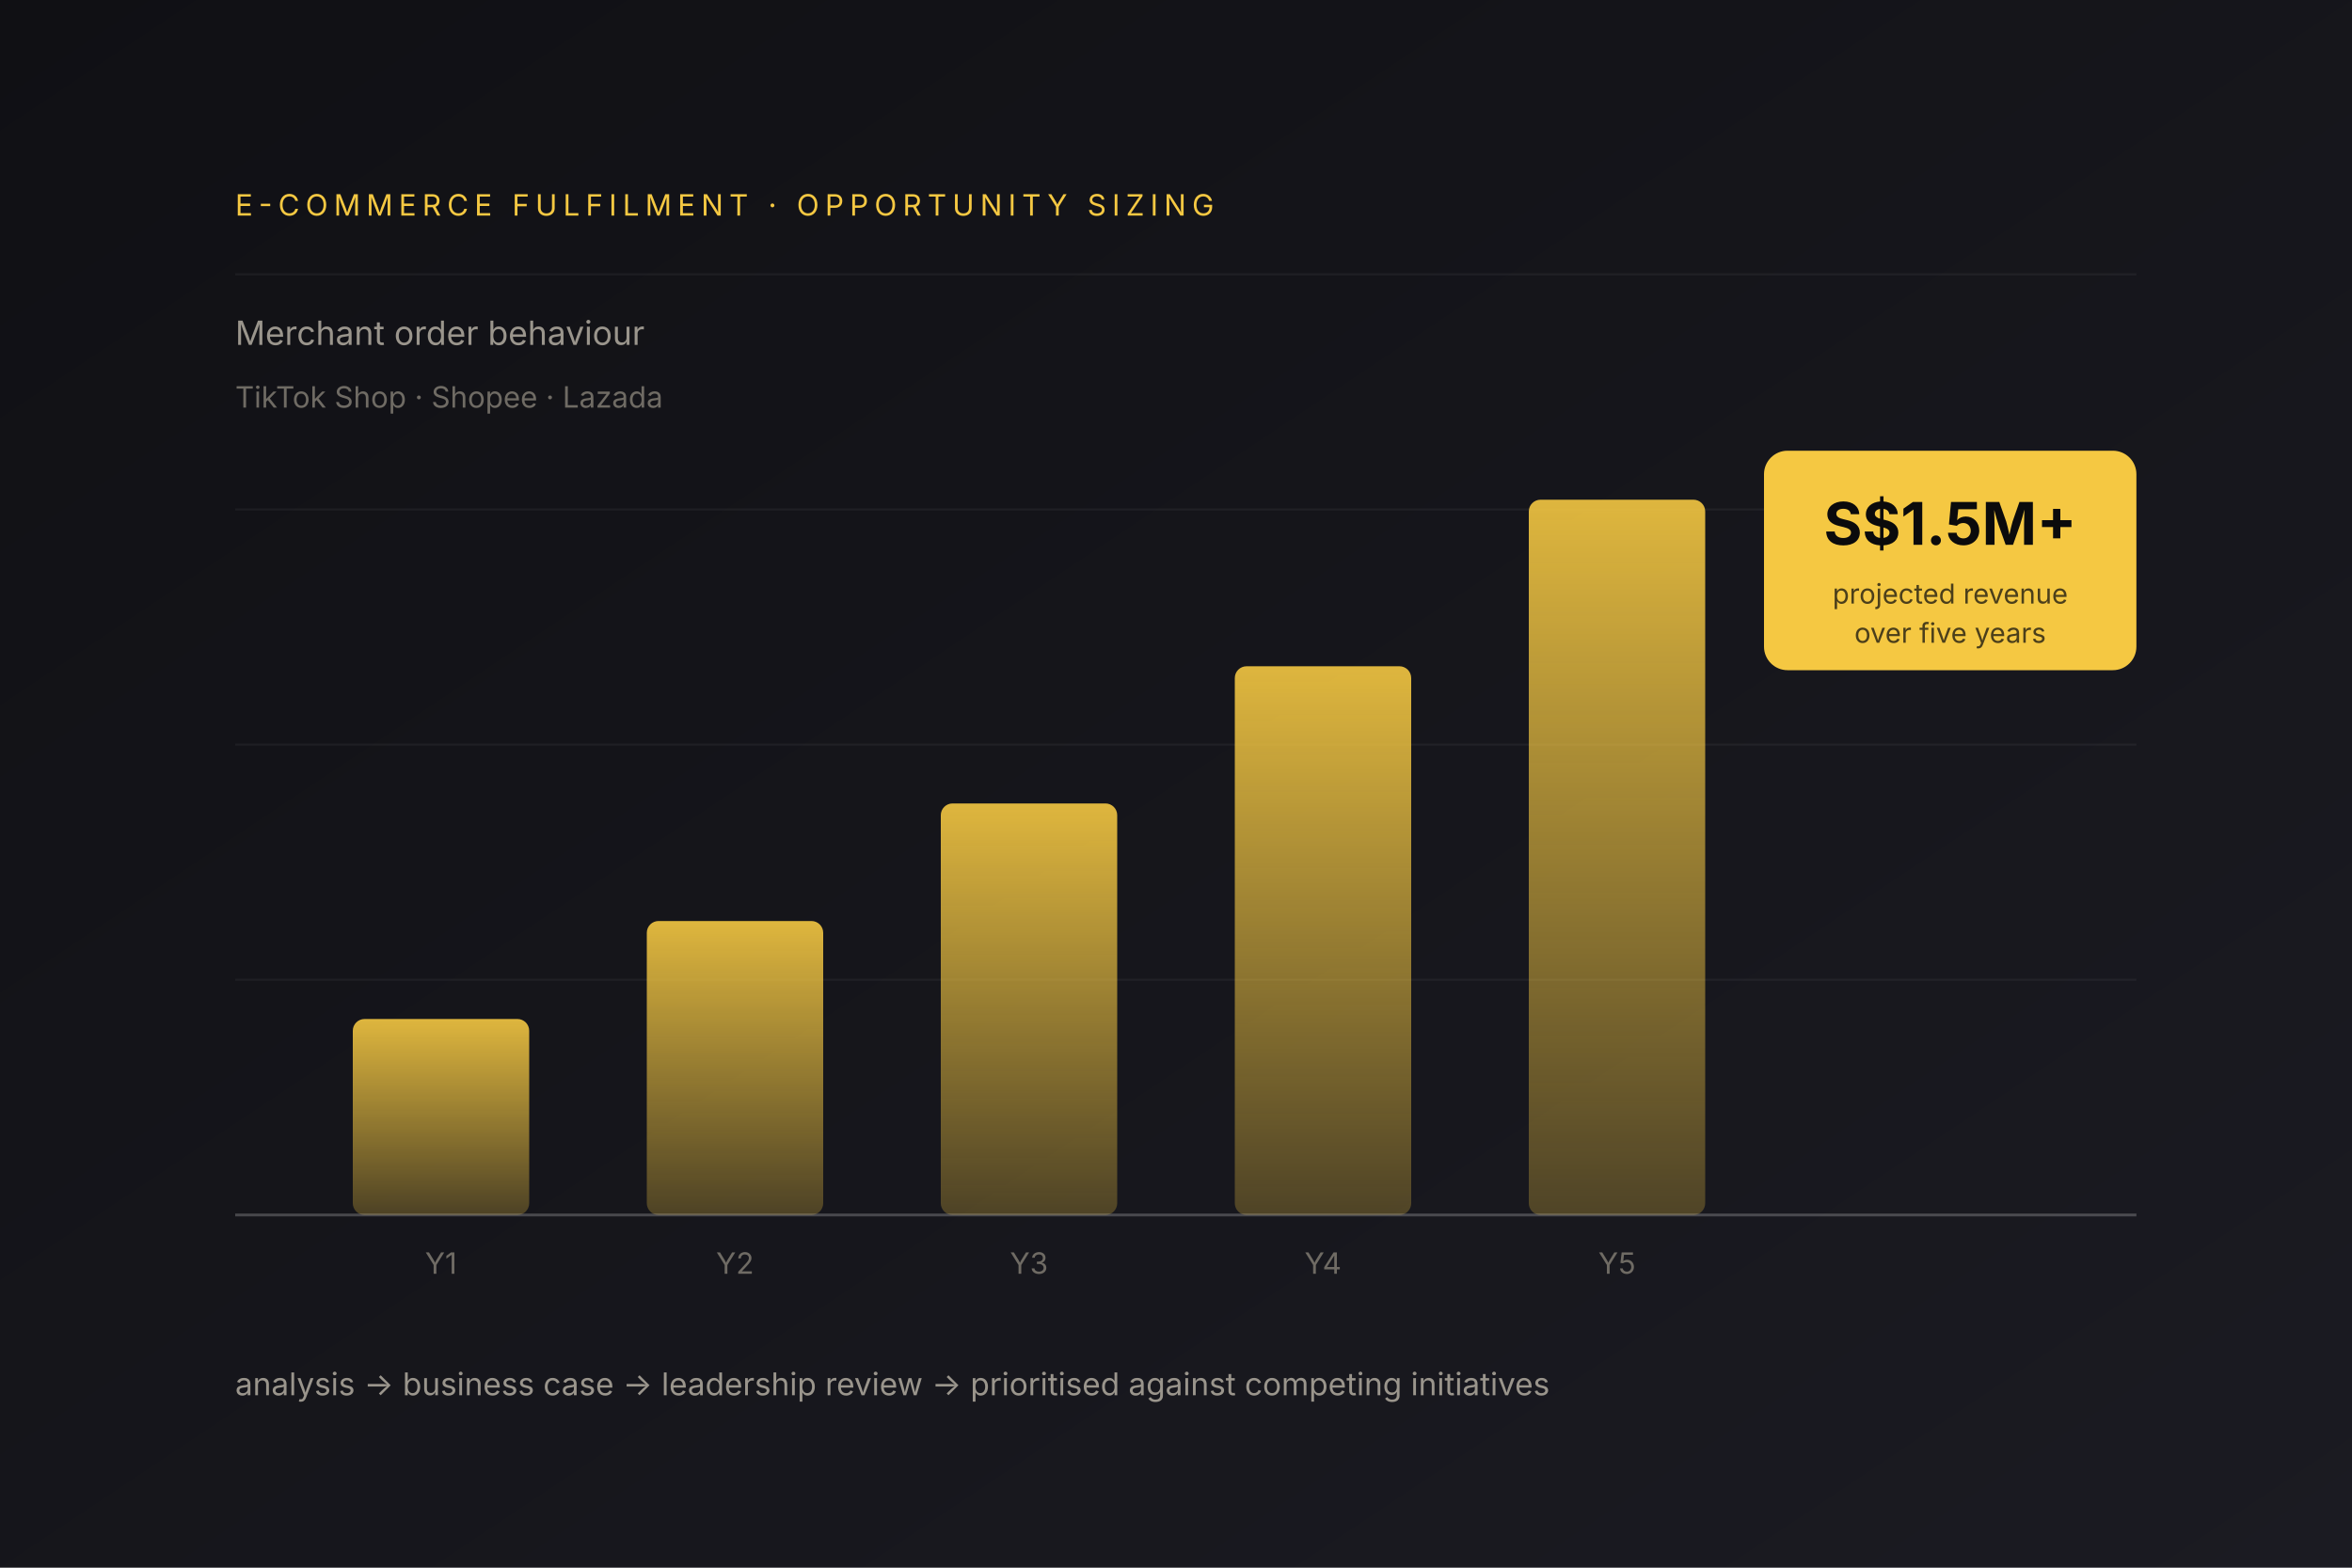
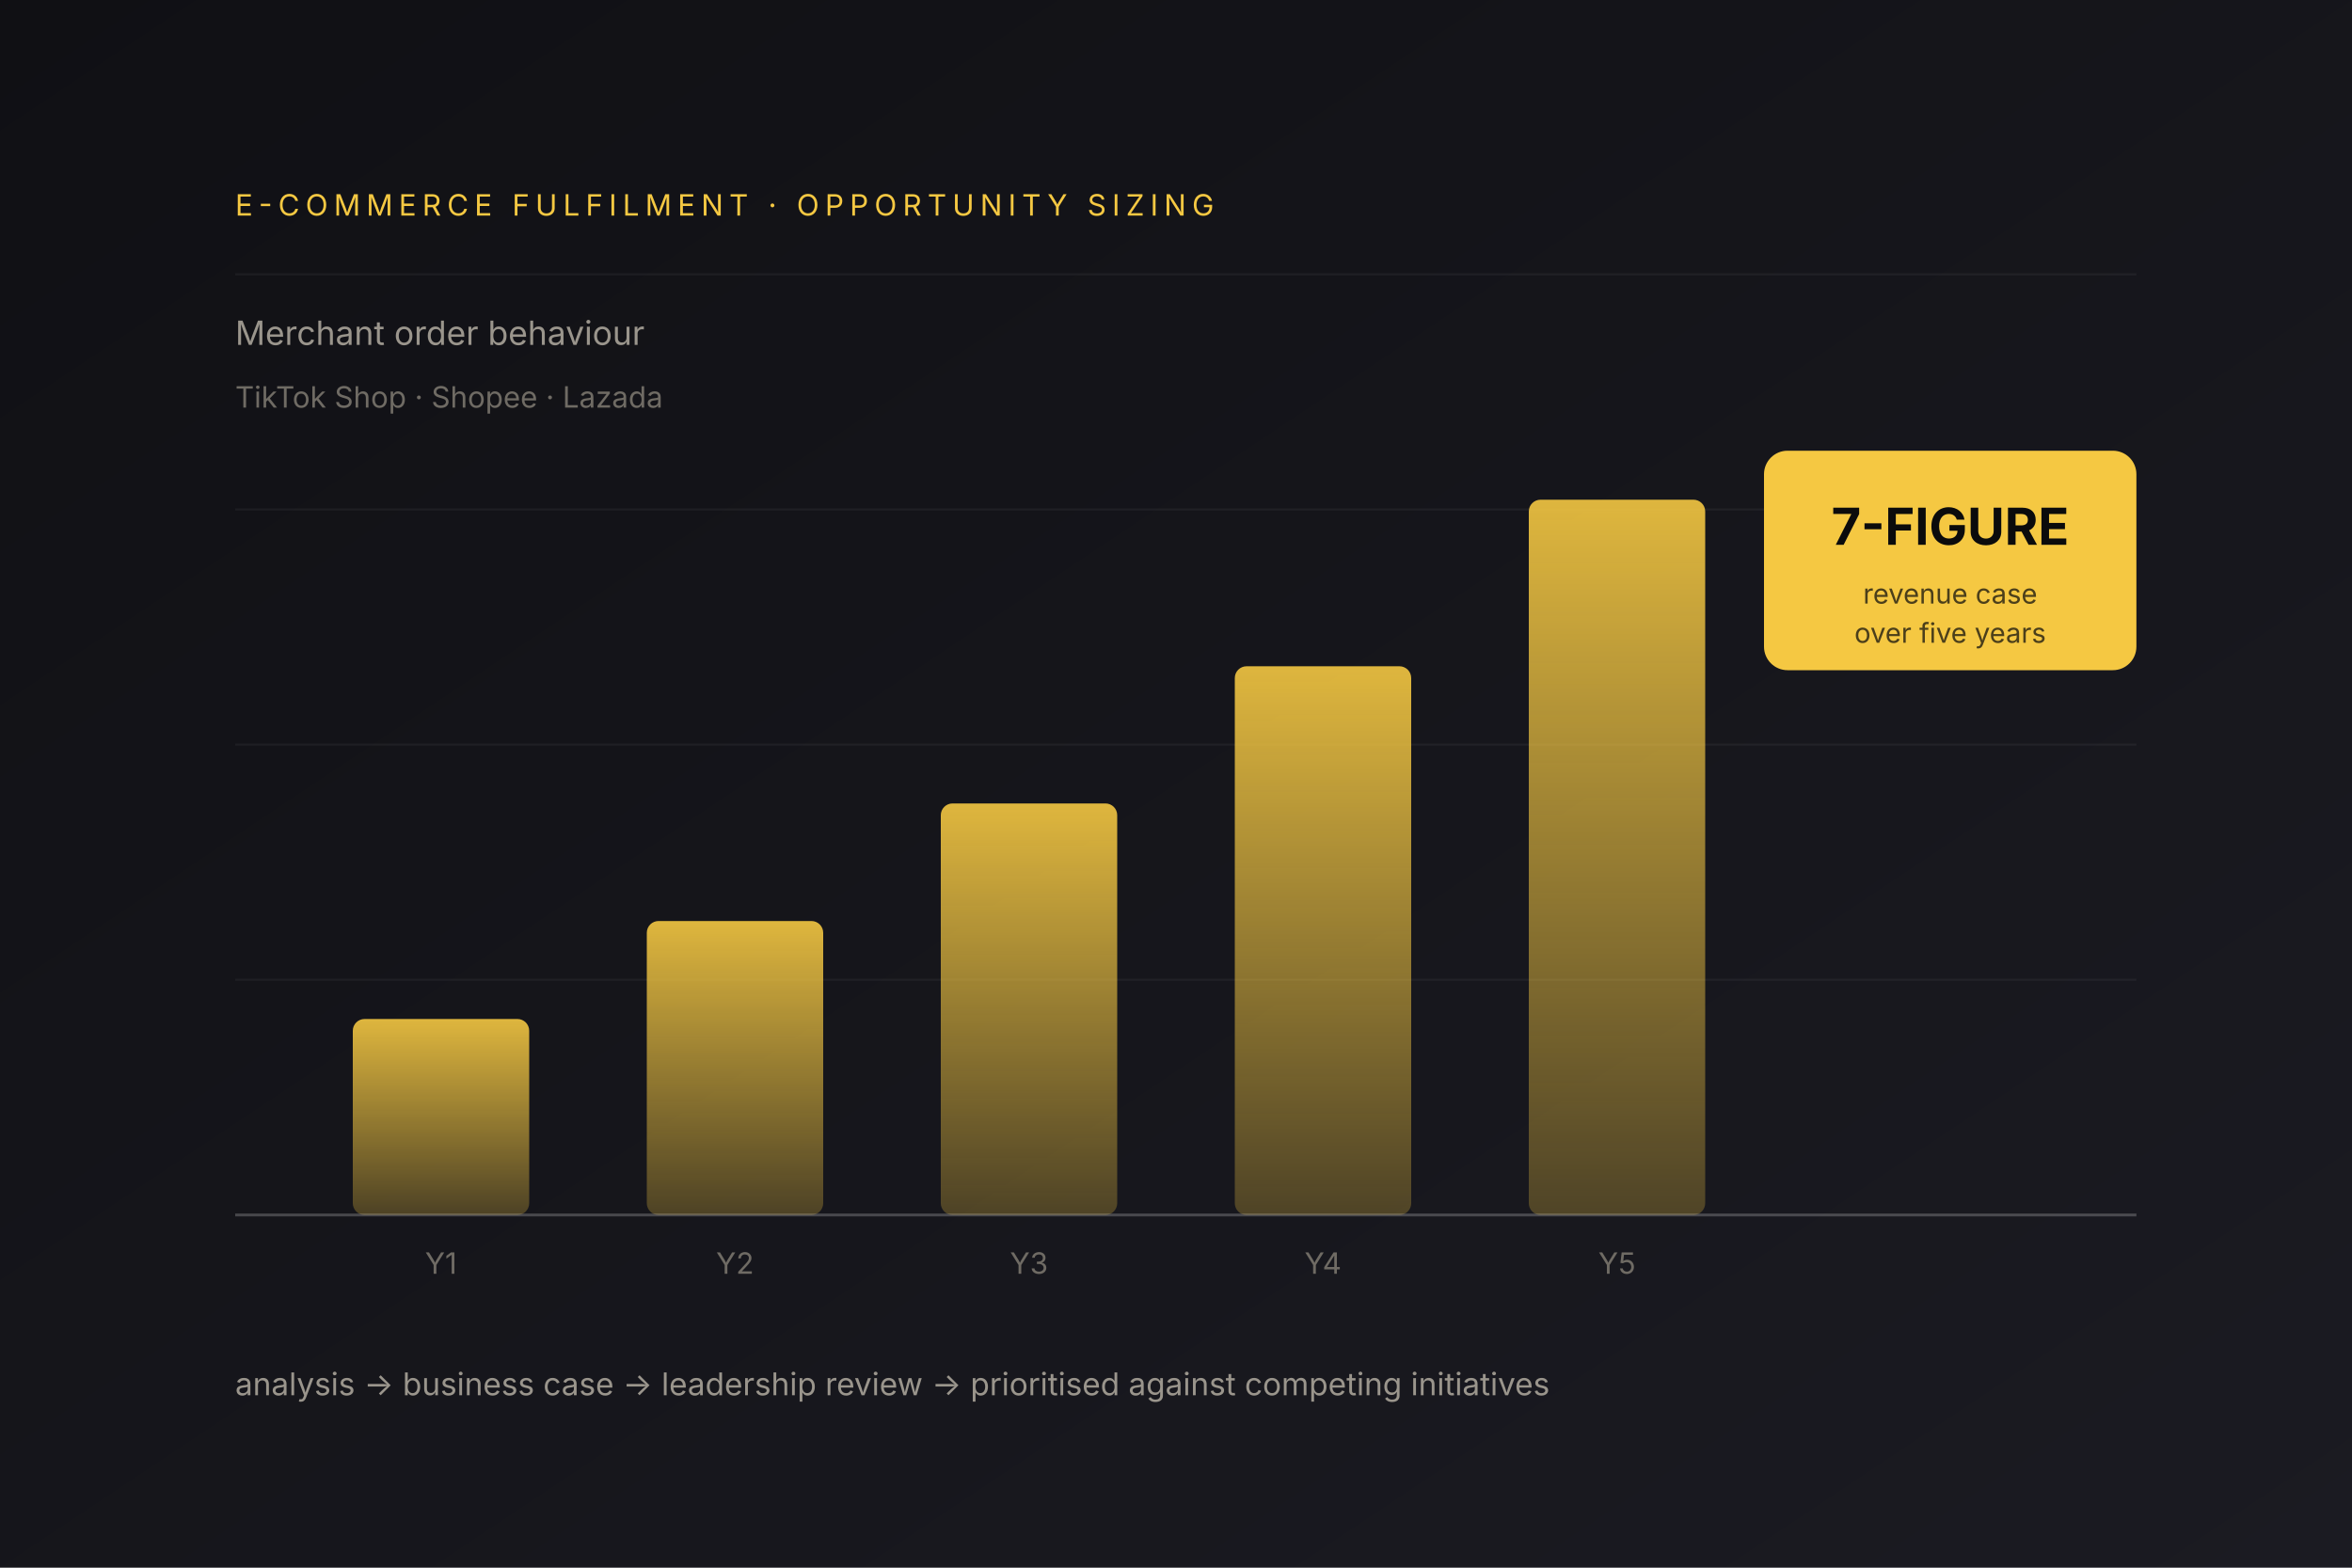
<svg xmlns="http://www.w3.org/2000/svg" viewBox="0 0 1200 800" width="1200" height="800" role="img" aria-label="Merchant behaviour analysis sized into a five-year revenue case">
  <defs>
    <linearGradient id="bg2" x1="0" y1="0" x2="1" y2="1">
      <stop offset="0%" stop-color="#101014" />
      <stop offset="100%" stop-color="#1b1b22" />
    </linearGradient>
    <linearGradient id="bar" x1="0" y1="1" x2="0" y2="0">
      <stop offset="0%" stop-color="#f5c842" stop-opacity="0.25" />
      <stop offset="100%" stop-color="#f5c842" stop-opacity="0.9" />
    </linearGradient>
  </defs>
  <rect width="1200" height="800" fill="url(#bg2)" />
  <g stroke="rgba(255,255,255,0.05)" stroke-width="1">
    <path d="M120 620H1090M120 500H1090M120 380H1090M120 260H1090M120 140H1090" />
  </g>
  <g font-family="Inter, system-ui, sans-serif">
    <text x="120" y="110" font-size="15" fill="#f5c842" letter-spacing="3">E-COMMERCE FULFILMENT · OPPORTUNITY SIZING</text>
    <g font-size="17" fill="#9a958c">
      <text x="120" y="176">Merchant order behaviour</text>
      <text x="120" y="208" fill="#6f6b64" font-size="15">TikTok Shop · Shopee · Lazada</text>
    </g>
    <g>
      <rect x="180" y="520" width="90" height="100" rx="6" fill="url(#bar)" />
      <rect x="330" y="470" width="90" height="150" rx="6" fill="url(#bar)" />
      <rect x="480" y="410" width="90" height="210" rx="6" fill="url(#bar)" />
      <rect x="630" y="340" width="90" height="280" rx="6" fill="url(#bar)" />
      <rect x="780" y="255" width="90" height="365" rx="6" fill="url(#bar)" />
    </g>
    <g font-size="15" fill="#6f6b64" text-anchor="middle">
      <text x="225" y="650">Y1</text>
      <text x="375" y="650">Y2</text>
      <text x="525" y="650">Y3</text>
      <text x="675" y="650">Y4</text>
      <text x="825" y="650">Y5</text>
    </g>
    <path d="M120 620H1090" stroke="rgba(255,255,255,0.18)" stroke-width="1.5" />
    <g>
      <rect x="900" y="230" width="190" height="112" rx="12" fill="#f5c842" />
-       <text x="995" y="278" font-size="30" font-weight="700" fill="#0b0b0c" text-anchor="middle">S$1.5M+</text>
-       <text x="995" y="308" font-size="14" fill="rgba(11,11,12,0.72)" text-anchor="middle">projected revenue</text>
+       <text x="995" y="278" font-size="26" font-weight="700" fill="#0b0b0c" text-anchor="middle">7-FIGURE</text>
+       <text x="995" y="308" font-size="14" fill="rgba(11,11,12,0.72)" text-anchor="middle">revenue case</text>
      <text x="995" y="328" font-size="14" fill="rgba(11,11,12,0.72)" text-anchor="middle">over five years</text>
    </g>
    <text x="120" y="712" font-size="16" fill="#9a958c">analysis → business case → leadership review → prioritised against competing initiatives</text>
  </g>
</svg>
